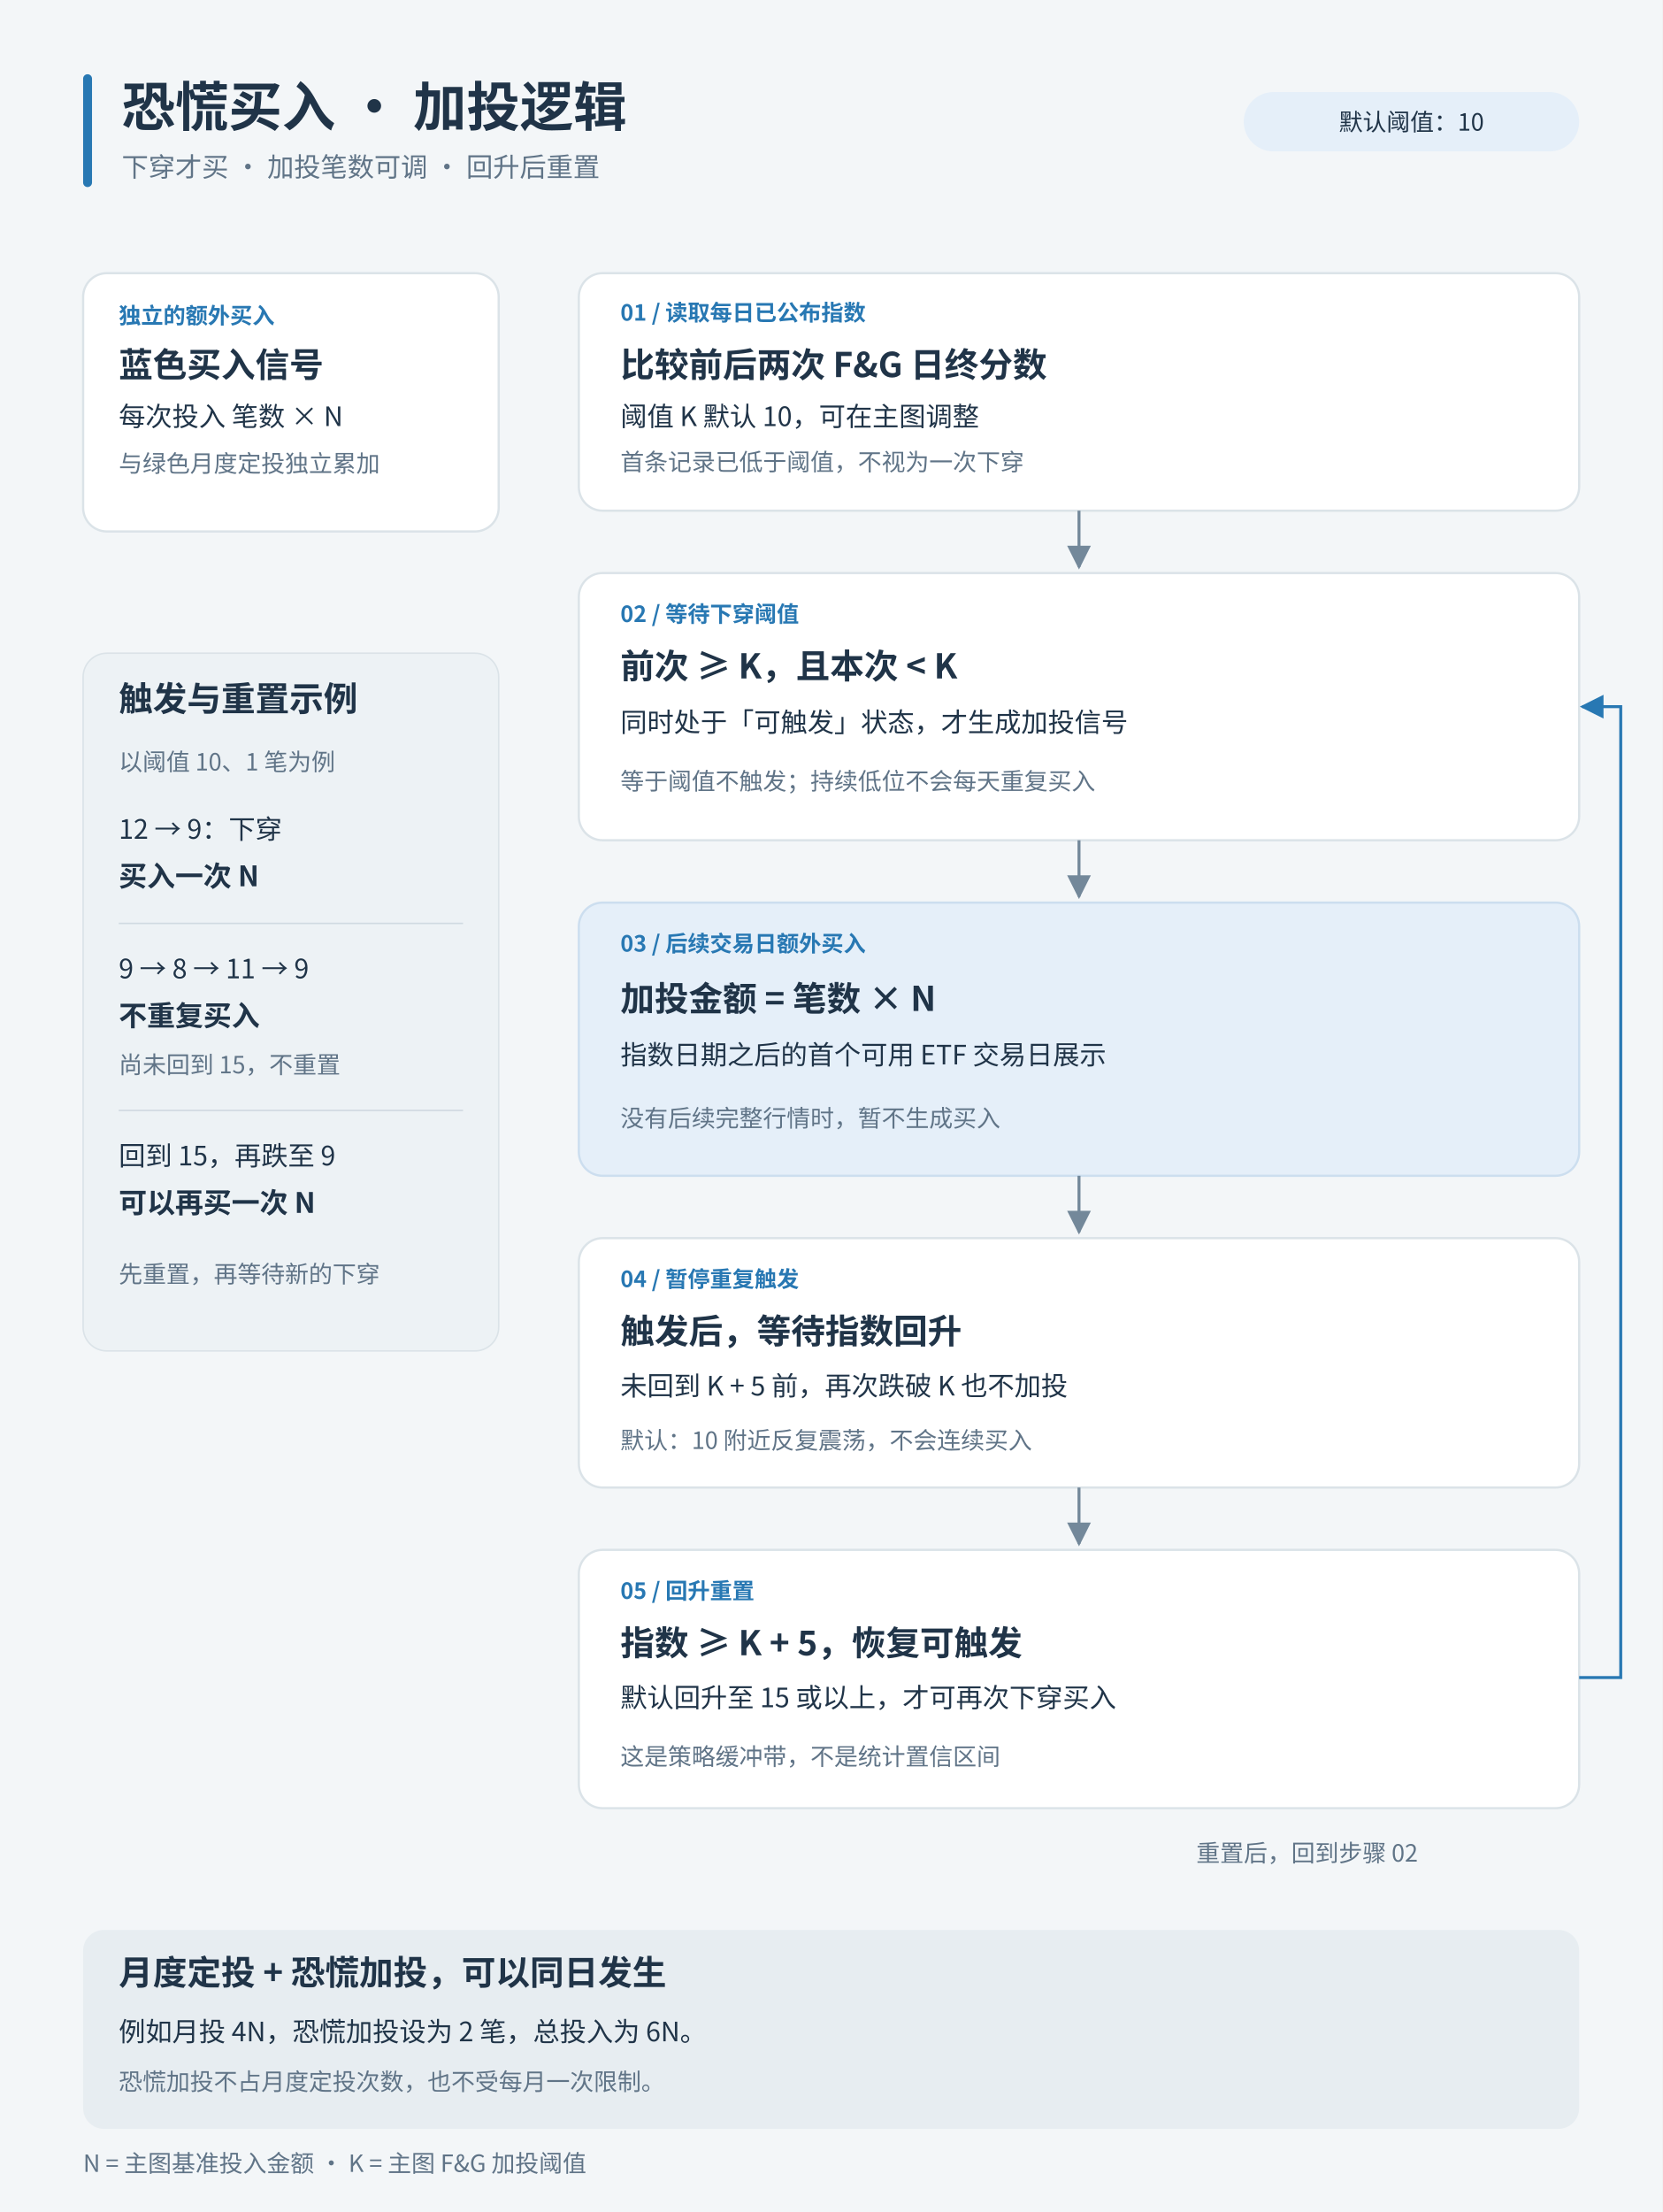
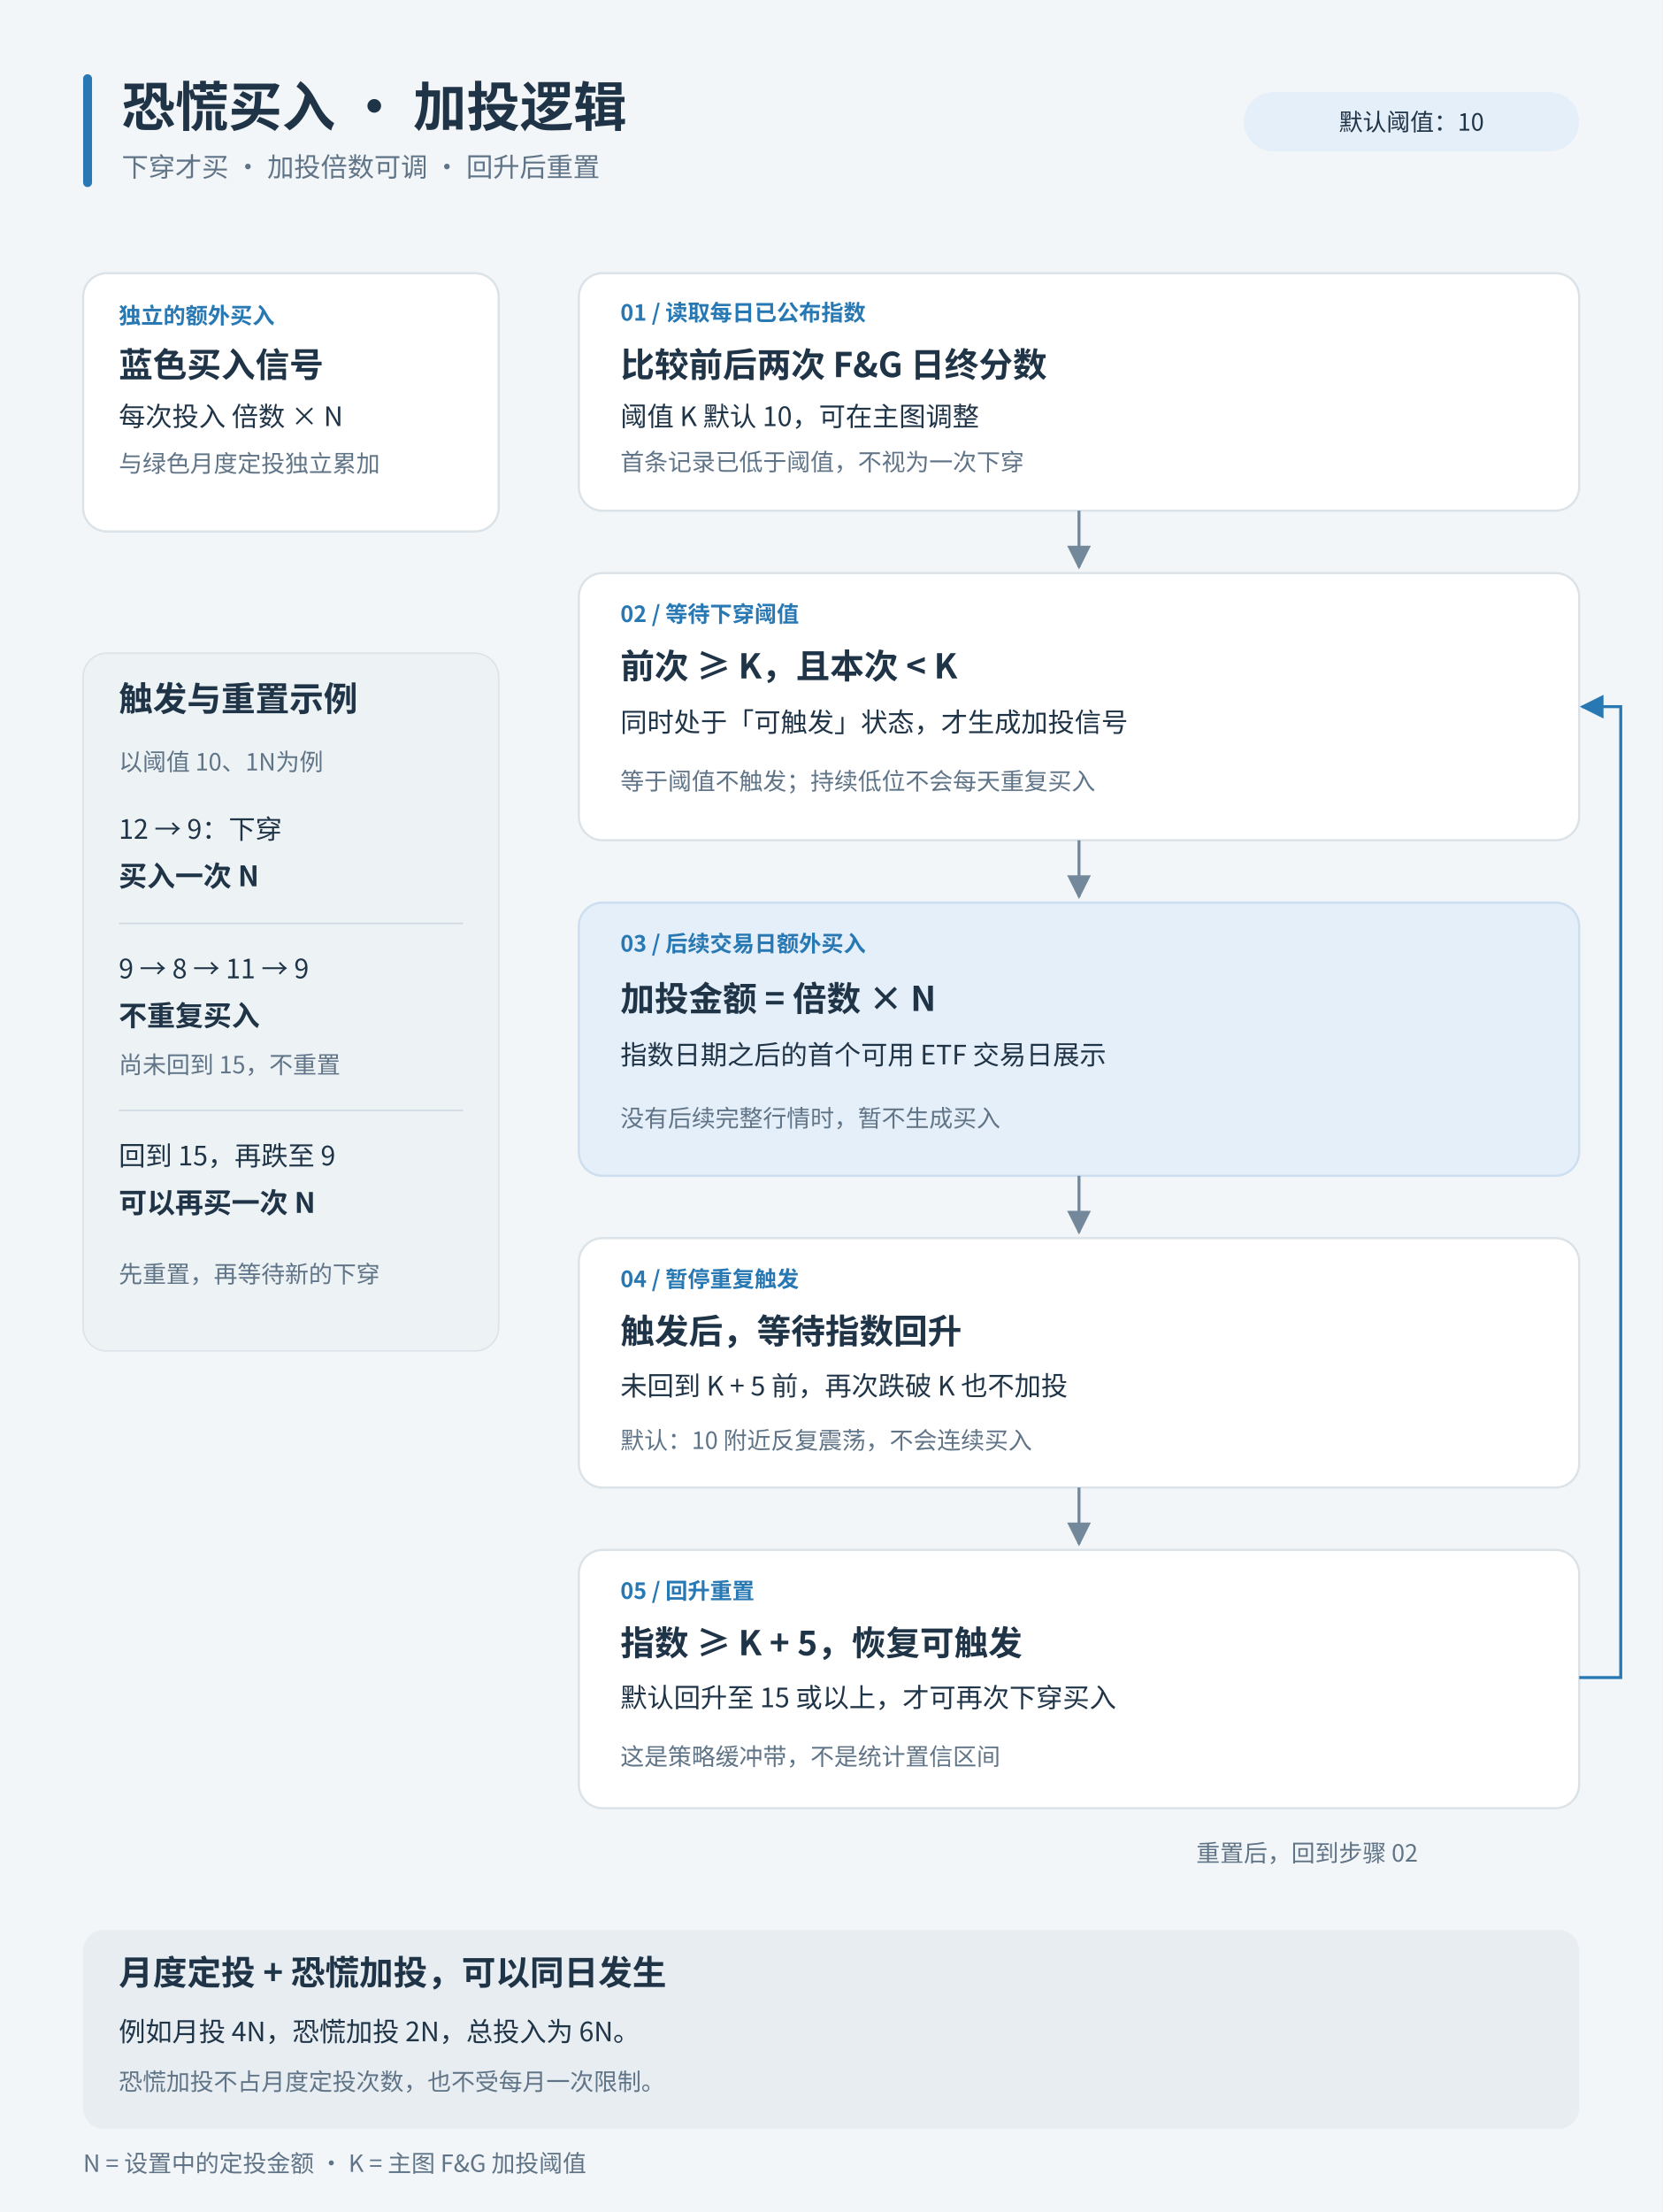
<svg xmlns="http://www.w3.org/2000/svg" width="1120" height="1490" viewBox="0 0 1120 1490" role="img" aria-labelledby="title desc">
  <defs>
    <marker id="arrow" viewBox="0 0 10 10" refX="9" refY="5" markerWidth="8" markerHeight="8" orient="auto-start-reverse">
      <path d="M0 0 L10 5 L0 10 Z" fill="#73889a" />
    </marker>
    <marker id="tealArrow" viewBox="0 0 10 10" refX="9" refY="5" markerWidth="8" markerHeight="8" orient="auto-start-reverse">
      <path d="M0 0 L10 5 L0 10 Z" fill="#2878b3" />
    </marker>
    <style>
    text{font-family:"Microsoft YaHei","PingFang SC","Noto Sans CJK SC",sans-serif;fill:#203448}
    .title{font-size:36px;font-weight:700}.subtitle{font-size:18px;fill:#607487}
    .heading{font-size:23px;font-weight:700}.body{font-size:18px}.small{font-size:16px;fill:#607487}
    .number{font-size:15px;font-weight:700;fill:#2878b3}.money{font-size:19px;font-weight:700}
    .line{fill:none;stroke:#73889a;stroke-width:2;marker-end:url(#arrow)}
    .loop{fill:none;stroke:#2878b3;stroke-width:2;marker-end:url(#tealArrow)}
    .card{fill:#fff;stroke:#dbe3e8;stroke-width:1.5}
  </style>
  </defs>
  <rect width="1120" height="1490" fill="#f3f6f8" />
  <rect x="56" y="50" width="6" height="76" rx="3" fill="#2878b3" />
  <text x="82" y="85" class="title">恐慌买入 · 加投逻辑</text>
-   <text x="82" y="119" class="subtitle">下穿才买 · 加投笔数可调 · 回升后重置</text>
+   <text x="82" y="119" class="subtitle">下穿才买 · 加投倍数可调 · 回升后重置</text>
  <rect x="838" y="62" width="226" height="40" rx="20" fill="#e5eff9" />
  <text x="951" y="88" text-anchor="middle" font-size="16">默认阈值：10</text>
  <rect class="card" x="56" y="184" width="280" height="174" rx="16" />
  <text x="80" y="218" class="number">独立的额外买入</text>
  <text x="80" y="254" class="heading">蓝色买入信号</text>
-   <text x="80" y="287" class="body">每次投入 笔数 × N</text>
+   <text x="80" y="287" class="body">每次投入 倍数 × N</text>
  <text x="80" y="318" class="small">与绿色月度定投独立累加</text>
  <rect class="card" x="390" y="184" width="674" height="160" rx="16" />
  <text x="418" y="216" class="number">01 / 读取每日已公布指数</text>
  <text x="418" y="254" class="heading">比较前后两次 F&amp;G 日终分数</text>
  <text x="418" y="287" class="body">阈值 K 默认 10，可在主图调整</text>
  <text x="418" y="317" class="small">首条记录已低于阈值，不视为一次下穿</text>
  <path class="line" d="M727 344 V382" />
  <rect class="card" x="390" y="386" width="674" height="180" rx="16" />
  <text x="418" y="419" class="number">02 / 等待下穿阈值</text>
  <text x="418" y="457" class="heading">前次 ≥ K，且本次 &lt; K</text>
  <text x="418" y="493" class="body">同时处于「可触发」状态，才生成加投信号</text>
  <text x="418" y="532" class="small">等于阈值不触发；持续低位不会每天重复买入</text>
  <path class="line" d="M727 566 V604" />
  <rect x="390" y="608" width="674" height="184" rx="16" fill="#e5eff9" stroke="#ccdeef" stroke-width="1.5" />
  <text x="418" y="641" class="number">03 / 后续交易日额外买入</text>
-   <text x="418" y="681" class="heading">加投金额 = 笔数 × N</text>
+   <text x="418" y="681" class="heading">加投金额 = 倍数 × N</text>
  <text x="418" y="717" class="body">指数日期之后的首个可用 ETF 交易日展示</text>
  <text x="418" y="759" class="small">没有后续完整行情时，暂不生成买入</text>
  <path class="line" d="M727 792 V830" />
  <rect class="card" x="390" y="834" width="674" height="168" rx="16" />
  <text x="418" y="867" class="number">04 / 暂停重复触发</text>
  <text x="418" y="905" class="heading">触发后，等待指数回升</text>
  <text x="418" y="940" class="body">未回到 K + 5 前，再次跌破 K 也不加投</text>
  <text x="418" y="976" class="small">默认：10 附近反复震荡，不会连续买入</text>
  <path class="line" d="M727 1002 V1040" />
  <rect class="card" x="390" y="1044" width="674" height="174" rx="16" />
  <text x="418" y="1077" class="number">05 / 回升重置</text>
  <text x="418" y="1115" class="heading">指数 ≥ K + 5，恢复可触发</text>
  <text x="418" y="1150" class="body">默认回升至 15 或以上，才可再次下穿买入</text>
  <text x="418" y="1189" class="small">这是策略缓冲带，不是统计置信区间</text>
  <path class="loop" d="M1064 1130 H1092 V476 H1066" />
  <text x="806" y="1254" class="small">重置后，回到步骤 02</text>
  <rect x="56" y="440" width="280" height="470" rx="16" fill="#edf2f5" stroke="#dbe3e8" />
  <text x="80" y="479" class="heading">触发与重置示例</text>
-   <text x="80" y="519" class="small">以阈值 10、1 笔为例</text>
+   <text x="80" y="519" class="small">以阈值 10、1N为例</text>
  <text x="80" y="565" class="body">12 → 9：下穿</text>
  <text x="80" y="597" class="money">买入一次 N</text>
  <path d="M80 622 H312" stroke="#d0dae1" />
  <text x="80" y="659" class="body">9 → 8 → 11 → 9</text>
  <text x="80" y="691" class="money">不重复买入</text>
  <text x="80" y="723" class="small">尚未回到 15，不重置</text>
  <path d="M80 748 H312" stroke="#d0dae1" />
  <text x="80" y="785" class="body">回到 15，再跌至 9</text>
  <text x="80" y="817" class="money">可以再买一次 N</text>
  <text x="80" y="864" class="small">先重置，再等待新的下穿</text>
  <rect x="56" y="1300" width="1008" height="134" rx="14" fill="#e7edf1" />
  <text x="80" y="1337" class="heading">月度定投 + 恐慌加投，可以同日发生</text>
-   <text x="80" y="1375" class="body">例如月投 4N，恐慌加投设为 2 笔，总投入为 6N。</text>
+   <text x="80" y="1375" class="body">例如月投 4N，恐慌加投 2N，总投入为 6N。</text>
  <text x="80" y="1408" class="small">恐慌加投不占月度定投次数，也不受每月一次限制。</text>
-   <text x="56" y="1463" class="small">N = 主图基准投入金额 · K = 主图 F&amp;G 加投阈值</text>
+   <text x="56" y="1463" class="small">N = 设置中的定投金额 · K = 主图 F&amp;G 加投阈值</text>
</svg>
